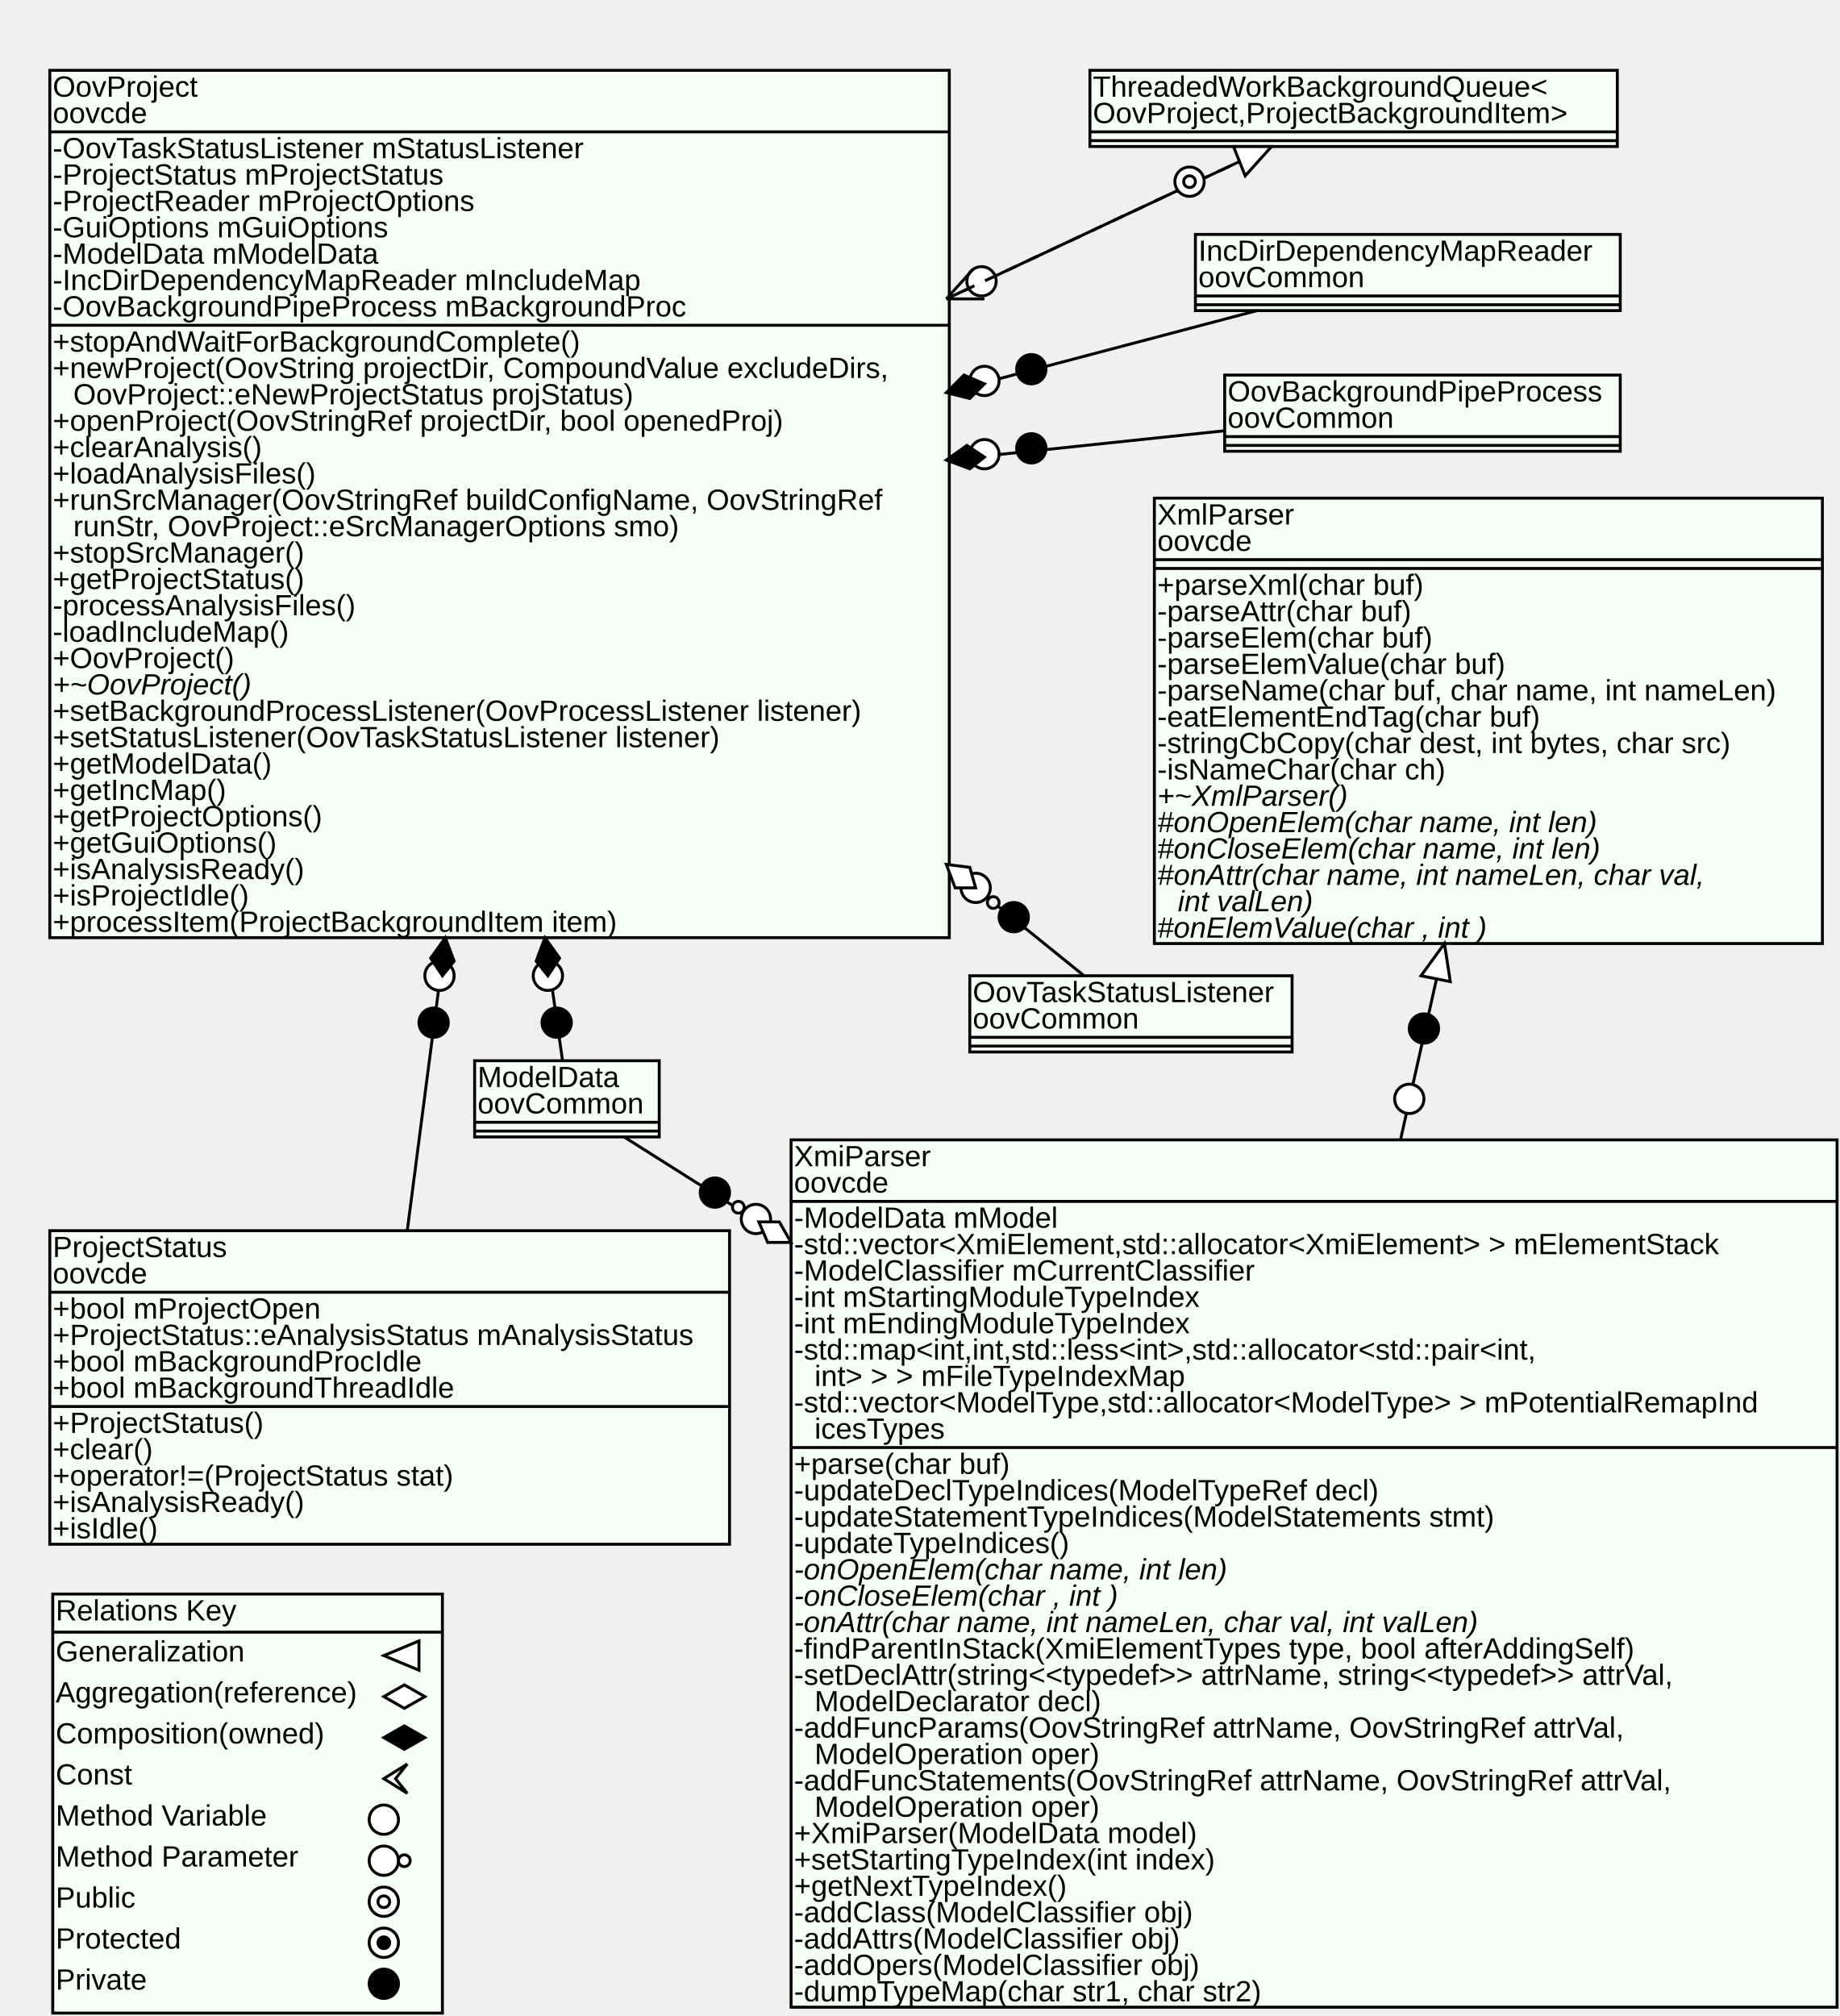
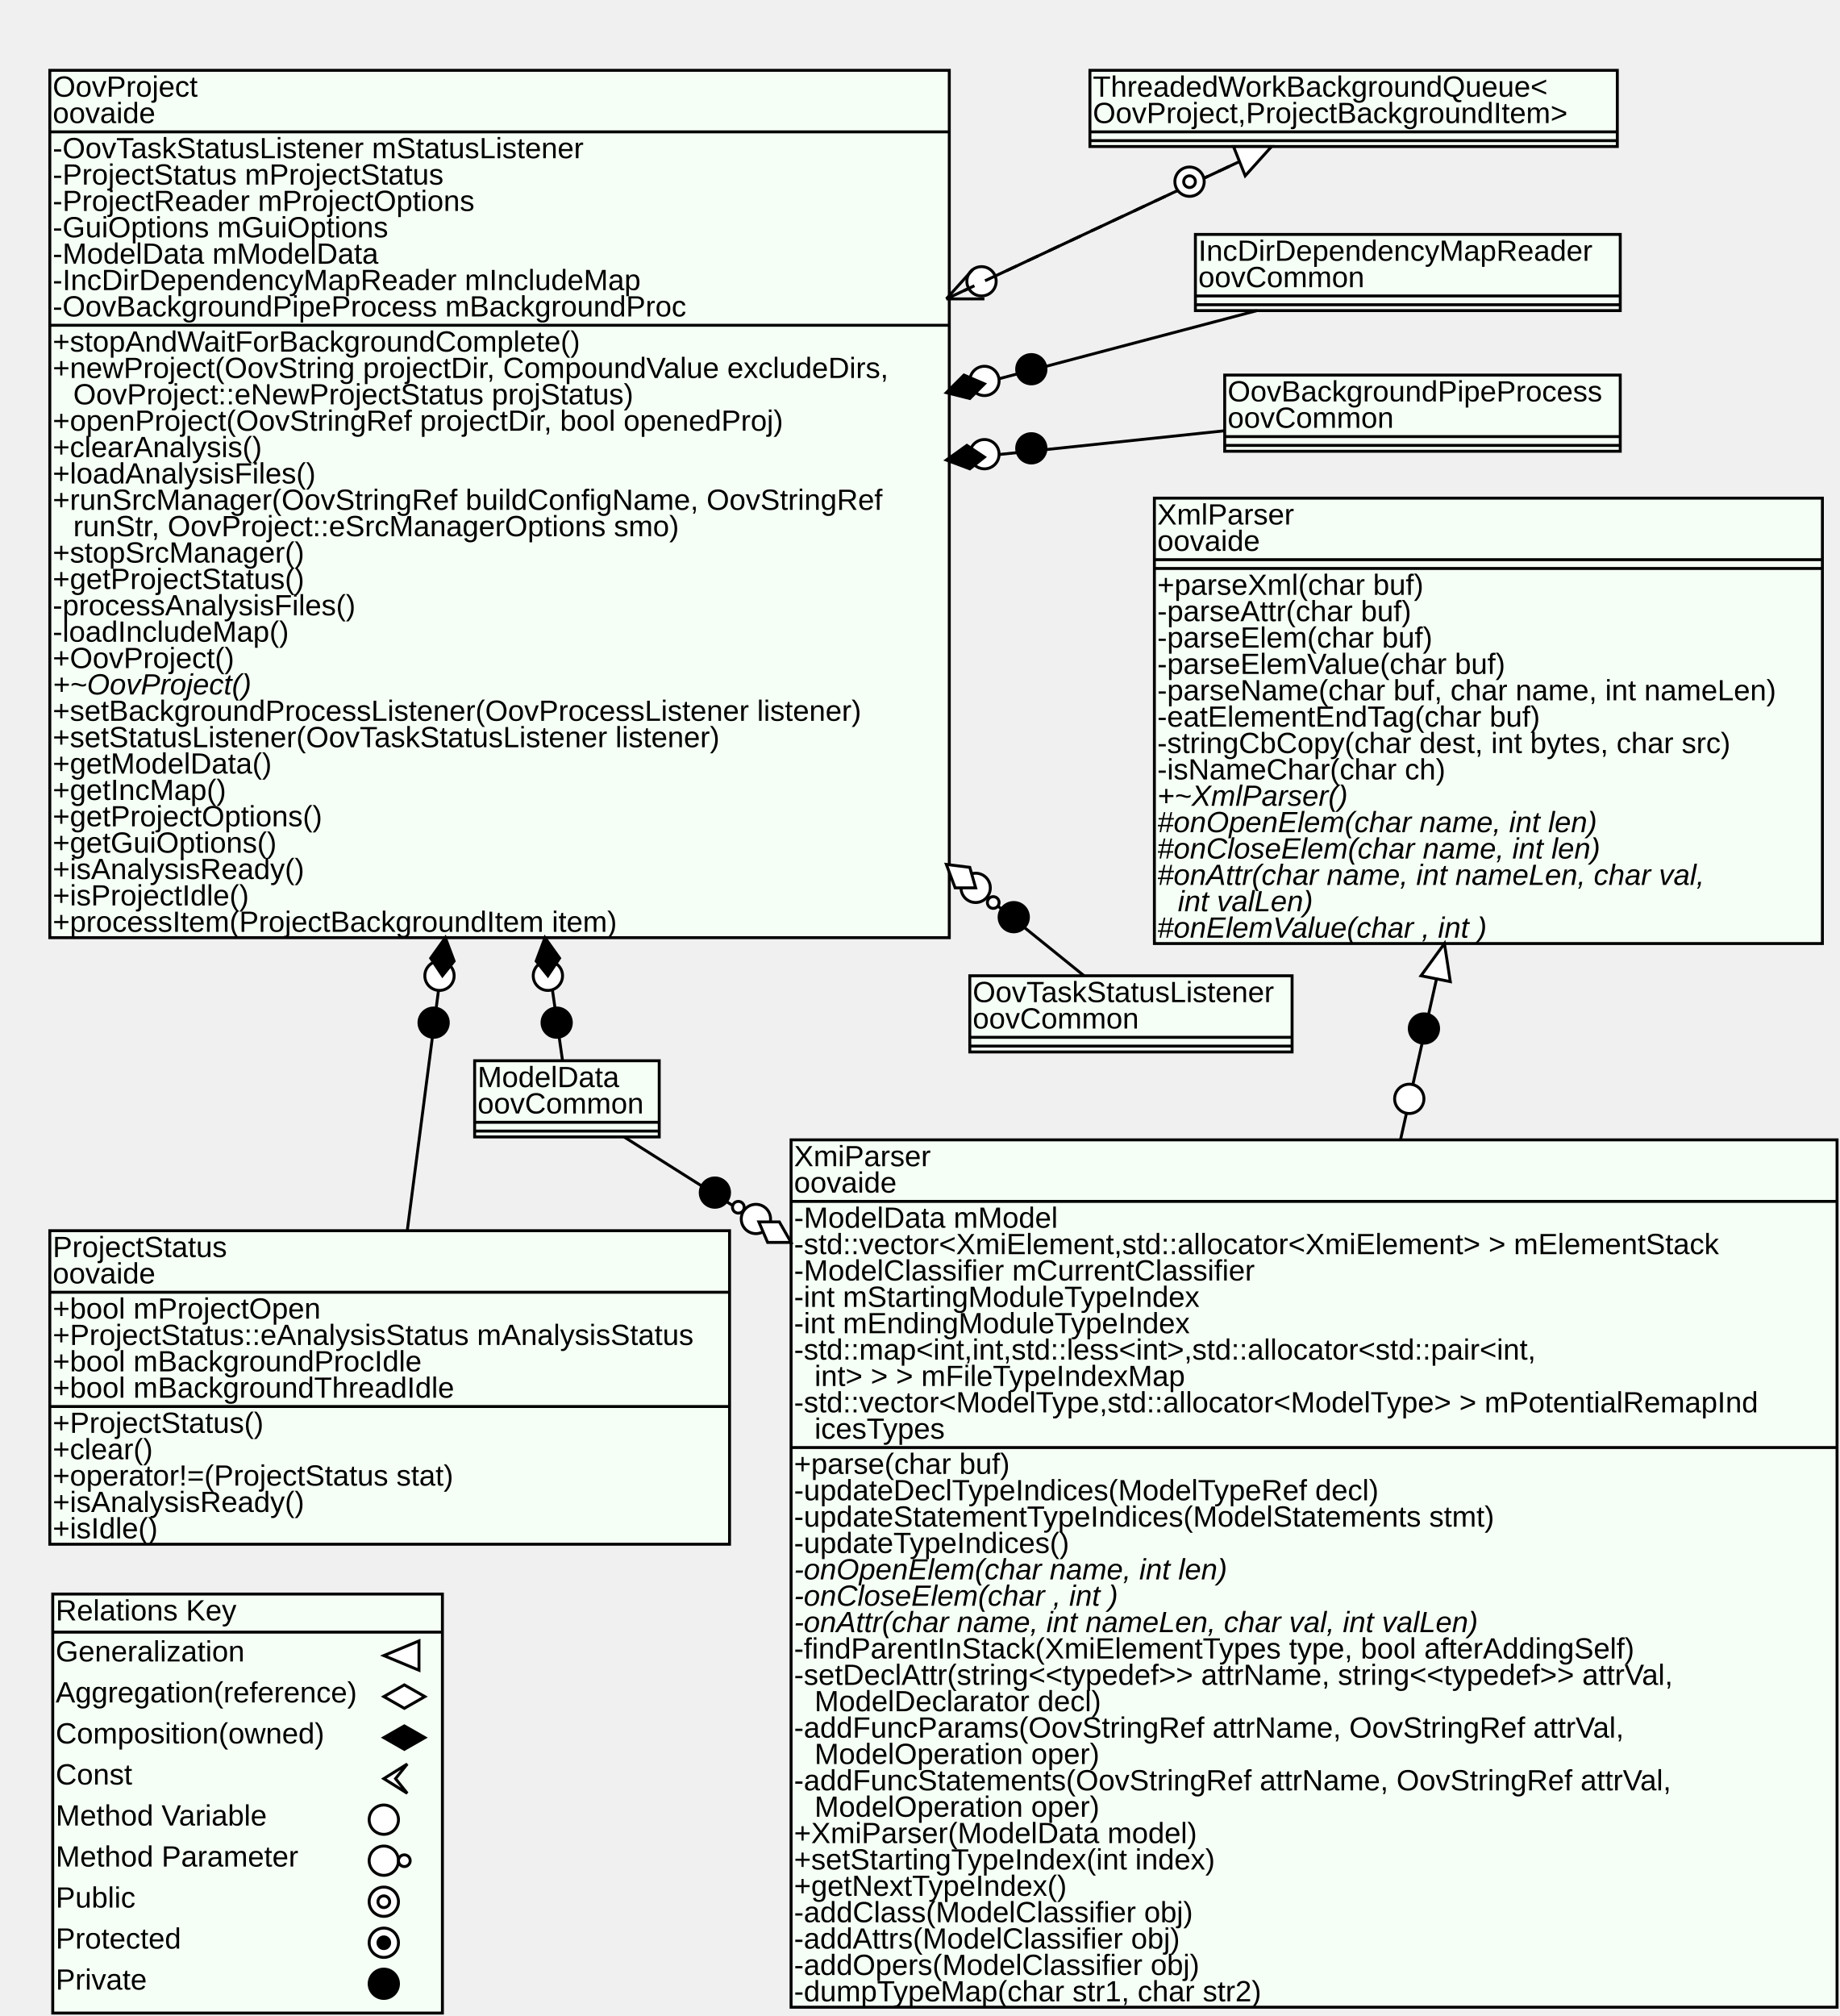
<svg xmlns="http://www.w3.org/2000/svg" version="1.1" font-family="Arial, Helvetica, sans-serif" font-size="10" width="628" height="688">
  <g fill="#f5fff5" stroke="#000000" style="stroke-width:1">
    <rect x="18" y="544" width="133" height="143" />
    <line x1="18" y1="557" x2="151" y2="557" />
    <polygon points="131,565 143,570 143,560 131,565 " style="fill:#ffffff" />
    <polygon points="131,579 138,583 145,579 138,575 131,579 " style="fill:#ffffff" />
    <polygon points="131,593 138,597 145,593 138,589 131,593 " style="fill:#000000" />
    <polygon points="131,607 139,612 135,607 139,602 131,607 " style="fill:#ffffff" />
    <circle cx="131" cy="621" r="5" style="fill:#ffffff" />
    <circle cx="131" cy="635" r="5" style="fill:#ffffff" />
    <circle cx="138" cy="635" r="2" style="fill:#ffffff" />
    <circle cx="131" cy="649" r="5" style="fill:#ffffff" />
    <circle cx="131" cy="649" r="2" style="fill:#ffffff" />
    <circle cx="131" cy="663" r="5" style="fill:#ffffff" />
    <circle cx="131" cy="663" r="2" style="fill:#000000" />
    <circle cx="131" cy="677" r="5" style="fill:#000000" />
    <circle cx="131" cy="677" r="2" style="fill:#000000" />
  </g>
  <g stroke="none">
    <text x="19" y="553">Relations Key</text>
    <text x="19" y="567">Generalization</text>
    <text x="19" y="581">Aggregation(reference)</text>
    <text x="19" y="595">Composition(owned)</text>
    <text x="19" y="609">Const</text>
    <text x="19" y="623">Method Variable</text>
    <text x="19" y="637">Method Parameter</text>
    <text x="19" y="651">Public</text>
    <text x="19" y="665">Protected</text>
    <text x="19" y="679">Private</text>
  </g>
  <g fill="#f5fff5" stroke="#000000" style="stroke-width:1">
    <rect x="17" y="24" width="307" height="296" />
    <line x1="17" y1="45" x2="324" y2="45" />
    <line x1="17" y1="111" x2="324" y2="111" />
  </g>
  <g stroke="none">
    <text x="18" y="33">OovProject</text>
-     <text x="18" y="42">oovcde</text>
+     <text x="18" y="42">oovaide</text>
    <text x="18" y="54">-OovTaskStatusListener mStatusListener</text>
    <text x="18" y="63">-ProjectStatus mProjectStatus</text>
    <text x="18" y="72">-ProjectReader mProjectOptions</text>
    <text x="18" y="81">-GuiOptions mGuiOptions</text>
    <text x="18" y="90">-ModelData mModelData</text>
    <text x="18" y="99">-IncDirDependencyMapReader mIncludeMap</text>
    <text x="18" y="108">-OovBackgroundPipeProcess mBackgroundProc</text>
    <text x="18" y="120">+stopAndWaitForBackgroundComplete()</text>
    <text x="18" y="129">+newProject(OovString projectDir, CompoundValue excludeDirs,</text>
    <text x="25" y="138"> OovProject::eNewProjectStatus projStatus)</text>
    <text x="18" y="147">+openProject(OovStringRef projectDir, bool openedProj)</text>
    <text x="18" y="156">+clearAnalysis()</text>
    <text x="18" y="165">+loadAnalysisFiles()</text>
    <text x="18" y="174">+runSrcManager(OovStringRef buildConfigName, OovStringRef </text>
    <text x="25" y="183">runStr, OovProject::eSrcManagerOptions smo)</text>
    <text x="18" y="192">+stopSrcManager()</text>
    <text x="18" y="201">+getProjectStatus()</text>
    <text x="18" y="210">-processAnalysisFiles()</text>
    <text x="18" y="219">-loadIncludeMap()</text>
    <text x="18" y="228">+OovProject()</text>
    <text x="18" y="246">+setBackgroundProcessListener(OovProcessListener listener)</text>
    <text x="18" y="255">+setStatusListener(OovTaskStatusListener listener)</text>
    <text x="18" y="264">+getModelData()</text>
    <text x="18" y="273">+getIncMap()</text>
    <text x="18" y="282">+getProjectOptions()</text>
    <text x="18" y="291">+getGuiOptions()</text>
    <text x="18" y="300">+isAnalysisReady()</text>
    <text x="18" y="309">+isProjectIdle()</text>
    <text x="18" y="318">+processItem(ProjectBackgroundItem item)</text>
  </g>
  <g stroke="none" font-style="italic">
    <text x="18" y="237">+~OovProject()</text>
  </g>
  <g fill="#f5fff5" stroke="#000000" style="stroke-width:1">
    <rect x="331" y="333" width="110" height="26" />
    <line x1="331" y1="354" x2="441" y2="354" />
    <line x1="331" y1="357" x2="441" y2="357" />
  </g>
  <g stroke="none">
    <text x="332" y="342">OovTaskStatusListener</text>
    <text x="332" y="351">oovCommon</text>
  </g>
  <g stroke="none" font-style="italic">
</g>
  <g fill="#f5fff5" stroke="#000000" style="stroke-width:1">
    <rect x="17" y="420" width="232" height="107" />
    <line x1="17" y1="441" x2="249" y2="441" />
    <line x1="17" y1="480" x2="249" y2="480" />
  </g>
  <g stroke="none">
    <text x="18" y="429">ProjectStatus</text>
-     <text x="18" y="438">oovcde</text>
+     <text x="18" y="438">oovaide</text>
    <text x="18" y="450">+bool mProjectOpen</text>
    <text x="18" y="459">+ProjectStatus::eAnalysisStatus mAnalysisStatus</text>
    <text x="18" y="468">+bool mBackgroundProcIdle</text>
    <text x="18" y="477">+bool mBackgroundThreadIdle</text>
    <text x="18" y="489">+ProjectStatus()</text>
    <text x="18" y="498">+clear()</text>
    <text x="18" y="507">+operator!=(ProjectStatus stat)</text>
    <text x="18" y="516">+isAnalysisReady()</text>
    <text x="18" y="525">+isIdle()</text>
  </g>
  <g stroke="none" font-style="italic">
</g>
  <g fill="#f5fff5" stroke="#000000" style="stroke-width:1">
    <rect x="162" y="362" width="63" height="26" />
    <line x1="162" y1="383" x2="225" y2="383" />
    <line x1="162" y1="386" x2="225" y2="386" />
  </g>
  <g stroke="none">
    <text x="163" y="371">ModelData</text>
    <text x="163" y="380">oovCommon</text>
  </g>
  <g stroke="none" font-style="italic">
</g>
  <g fill="#f5fff5" stroke="#000000" style="stroke-width:1">
    <rect x="408" y="80" width="145" height="26" />
    <line x1="408" y1="101" x2="553" y2="101" />
    <line x1="408" y1="104" x2="553" y2="104" />
  </g>
  <g stroke="none">
    <text x="409" y="89">IncDirDependencyMapReader</text>
    <text x="409" y="98">oovCommon</text>
  </g>
  <g stroke="none" font-style="italic">
</g>
  <g fill="#f5fff5" stroke="#000000" style="stroke-width:1">
    <rect x="418" y="128" width="135" height="26" />
    <line x1="418" y1="149" x2="553" y2="149" />
    <line x1="418" y1="152" x2="553" y2="152" />
  </g>
  <g stroke="none">
    <text x="419" y="137">OovBackgroundPipeProcess</text>
    <text x="419" y="146">oovCommon</text>
  </g>
  <g stroke="none" font-style="italic">
</g>
  <g fill="#f5fff5" stroke="#000000" style="stroke-width:1">
    <rect x="372" y="24" width="180" height="26" />
    <line x1="372" y1="45" x2="552" y2="45" />
    <line x1="372" y1="48" x2="552" y2="48" />
  </g>
  <g stroke="none">
    <text x="373" y="33">ThreadedWorkBackgroundQueue&lt;</text>
    <text x="373" y="42">  OovProject,ProjectBackgroundItem&gt;</text>
  </g>
  <g stroke="none" font-style="italic">
</g>
  <g fill="#f5fff5" stroke="#000000" style="stroke-width:1">
    <rect x="394" y="170" width="228" height="152" />
    <line x1="394" y1="191" x2="622" y2="191" />
    <line x1="394" y1="194" x2="622" y2="194" />
  </g>
  <g stroke="none">
    <text x="395" y="179">XmlParser</text>
-     <text x="395" y="188">oovcde</text>
+     <text x="395" y="188">oovaide</text>
    <text x="395" y="203">+parseXml(char buf)</text>
    <text x="395" y="212">-parseAttr(char buf)</text>
    <text x="395" y="221">-parseElem(char buf)</text>
    <text x="395" y="230">-parseElemValue(char buf)</text>
    <text x="395" y="239">-parseName(char buf, char name, int nameLen)</text>
    <text x="395" y="248">-eatElementEndTag(char buf)</text>
    <text x="395" y="257">-stringCbCopy(char dest, int bytes, char src)</text>
    <text x="395" y="266">-isNameChar(char ch)</text>
  </g>
  <g stroke="none" font-style="italic">
    <text x="395" y="275">+~XmlParser()</text>
    <text x="395" y="284">#onOpenElem(char name, int len)</text>
    <text x="395" y="293">#onCloseElem(char name, int len)</text>
    <text x="395" y="302">#onAttr(char name, int nameLen, char val,</text>
    <text x="402" y="311"> int valLen)</text>
    <text x="395" y="320">#onElemValue(char , int )</text>
  </g>
  <g fill="#f5fff5" stroke="#000000" style="stroke-width:1">
    <rect x="270" y="389" width="357" height="296" />
    <line x1="270" y1="410" x2="627" y2="410" />
    <line x1="270" y1="494" x2="627" y2="494" />
  </g>
  <g stroke="none">
    <text x="271" y="398">XmiParser</text>
-     <text x="271" y="407">oovcde</text>
+     <text x="271" y="407">oovaide</text>
    <text x="271" y="419">-ModelData mModel</text>
    <text x="271" y="428">-std::vector&lt;XmiElement,std::allocator&lt;XmiElement&gt; &gt; mElementStack</text>
    <text x="271" y="437">-ModelClassifier mCurrentClassifier</text>
    <text x="271" y="446">-int mStartingModuleTypeIndex</text>
    <text x="271" y="455">-int mEndingModuleTypeIndex</text>
    <text x="271" y="464">-std::map&lt;int,int,std::less&lt;int&gt;,std::allocator&lt;std::pair&lt;int,</text>
    <text x="278" y="473">int&gt; &gt; &gt; mFileTypeIndexMap</text>
    <text x="271" y="482">-std::vector&lt;ModelType,std::allocator&lt;ModelType&gt; &gt; mPotentialRemapInd</text>
    <text x="278" y="491">icesTypes</text>
    <text x="271" y="503">+parse(char buf)</text>
    <text x="271" y="512">-updateDeclTypeIndices(ModelTypeRef decl)</text>
    <text x="271" y="521">-updateStatementTypeIndices(ModelStatements stmt)</text>
    <text x="271" y="530">-updateTypeIndices()</text>
    <text x="271" y="566">-findParentInStack(XmiElementTypes type, bool afterAddingSelf)</text>
    <text x="271" y="575">-setDeclAttr(string&lt;&lt;typedef&gt;&gt; attrName, string&lt;&lt;typedef&gt;&gt; attrVal,</text>
    <text x="278" y="584"> ModelDeclarator decl)</text>
    <text x="271" y="593">-addFuncParams(OovStringRef attrName, OovStringRef attrVal, </text>
    <text x="278" y="602">ModelOperation oper)</text>
    <text x="271" y="611">-addFuncStatements(OovStringRef attrName, OovStringRef attrVal,</text>
    <text x="278" y="620"> ModelOperation oper)</text>
    <text x="271" y="629">+XmiParser(ModelData model)</text>
    <text x="271" y="638">+setStartingTypeIndex(int index)</text>
    <text x="271" y="647">+getNextTypeIndex()</text>
    <text x="271" y="656">-addClass(ModelClassifier obj)</text>
    <text x="271" y="665">-addAttrs(ModelClassifier obj)</text>
    <text x="271" y="674">-addOpers(ModelClassifier obj)</text>
    <text x="271" y="683">-dumpTypeMap(char str1, char str2)</text>
  </g>
  <g stroke="none" font-style="italic">
    <text x="271" y="539">-onOpenElem(char name, int len)</text>
    <text x="271" y="548">-onCloseElem(char , int )</text>
    <text x="271" y="557">-onAttr(char name, int nameLen, char val, int valLen)</text>
  </g>
  <g fill="#f5f5ff" stroke="#000000" style="stroke-width:1">
    <line x1="323" y1="295" x2="370" y2="333" />
    <circle cx="333" cy="303" r="5" style="fill:#ffffff" />
    <circle cx="339" cy="308" r="2" style="fill:#ffffff" />
    <circle cx="346" cy="313" r="5" style="fill:#000000" />
    <circle cx="346" cy="313" r="2" style="fill:#000000" />
    <polygon points="323,295 326,303 333,303 331,296 323,295 " style="fill:#ffffff" />
    <line x1="152" y1="320" x2="139" y2="420" />
    <circle cx="150" cy="333" r="5" style="fill:#ffffff" />
    <circle cx="148" cy="349" r="5" style="fill:#000000" />
    <circle cx="148" cy="349" r="2" style="fill:#000000" />
    <polygon points="152,320 147,327 151,333 155,328 152,320 " style="fill:#000000" />
    <line x1="186" y1="320" x2="192" y2="362" />
    <circle cx="187" cy="333" r="5" style="fill:#ffffff" />
    <circle cx="190" cy="349" r="5" style="fill:#000000" />
    <circle cx="190" cy="349" r="2" style="fill:#000000" />
    <polygon points="186,320 183,328 187,333 191,327 186,320 " style="fill:#000000" />
    <line x1="323" y1="134" x2="429" y2="106" />
    <circle cx="336" cy="130" r="5" style="fill:#ffffff" />
    <circle cx="352" cy="126" r="5" style="fill:#000000" />
    <circle cx="352" cy="126" r="2" style="fill:#000000" />
    <polygon points="323,134 331,136 336,131 329,128 323,134 " style="fill:#000000" />
    <line x1="323" y1="157" x2="418" y2="147" />
    <circle cx="336" cy="155" r="5" style="fill:#ffffff" />
    <circle cx="352" cy="153" r="5" style="fill:#000000" />
    <circle cx="352" cy="153" r="2" style="fill:#000000" />
    <polygon points="323,157 331,160 336,156 330,152 323,157 " style="fill:#000000" />
    <line x1="323" y1="102" x2="434" y2="50" />
    <circle cx="335" cy="96" r="5" style="fill:#ffffff" />
    <line x1="434" y1="50" x2="323" y2="102" style="stroke-dasharray: 4, 4 " />
    <line x1="323" y1="102" x2="336" y2="102" />
    <line x1="323" y1="102" x2="332" y2="92" />
    <circle cx="406" cy="62" r="5" style="fill:#ffffff" />
    <circle cx="406" cy="62" r="2" style="fill:#ffffff" />
    <polygon points="434,50 421,50 425,60 434,50 " style="fill:#ffffff" />
    <line x1="213" y1="388" x2="270" y2="424" />
    <circle cx="258" cy="416" r="5" style="fill:#ffffff" />
    <circle cx="252" cy="412" r="2" style="fill:#ffffff" />
    <circle cx="244" cy="407" r="5" style="fill:#000000" />
    <circle cx="244" cy="407" r="2" style="fill:#000000" />
    <polygon points="270,424 266,417 259,417 262,424 270,424 " style="fill:#ffffff" />
    <line x1="493" y1="322" x2="478" y2="389" />
    <circle cx="486" cy="351" r="5" style="fill:#000000" />
    <circle cx="486" cy="351" r="2" style="fill:#000000" />
    <polygon points="493,322 485,333 495,335 493,322 " style="fill:#ffffff" />
    <circle cx="481" cy="375" r="5" style="fill:#ffffff" />
  </g>
</svg>
